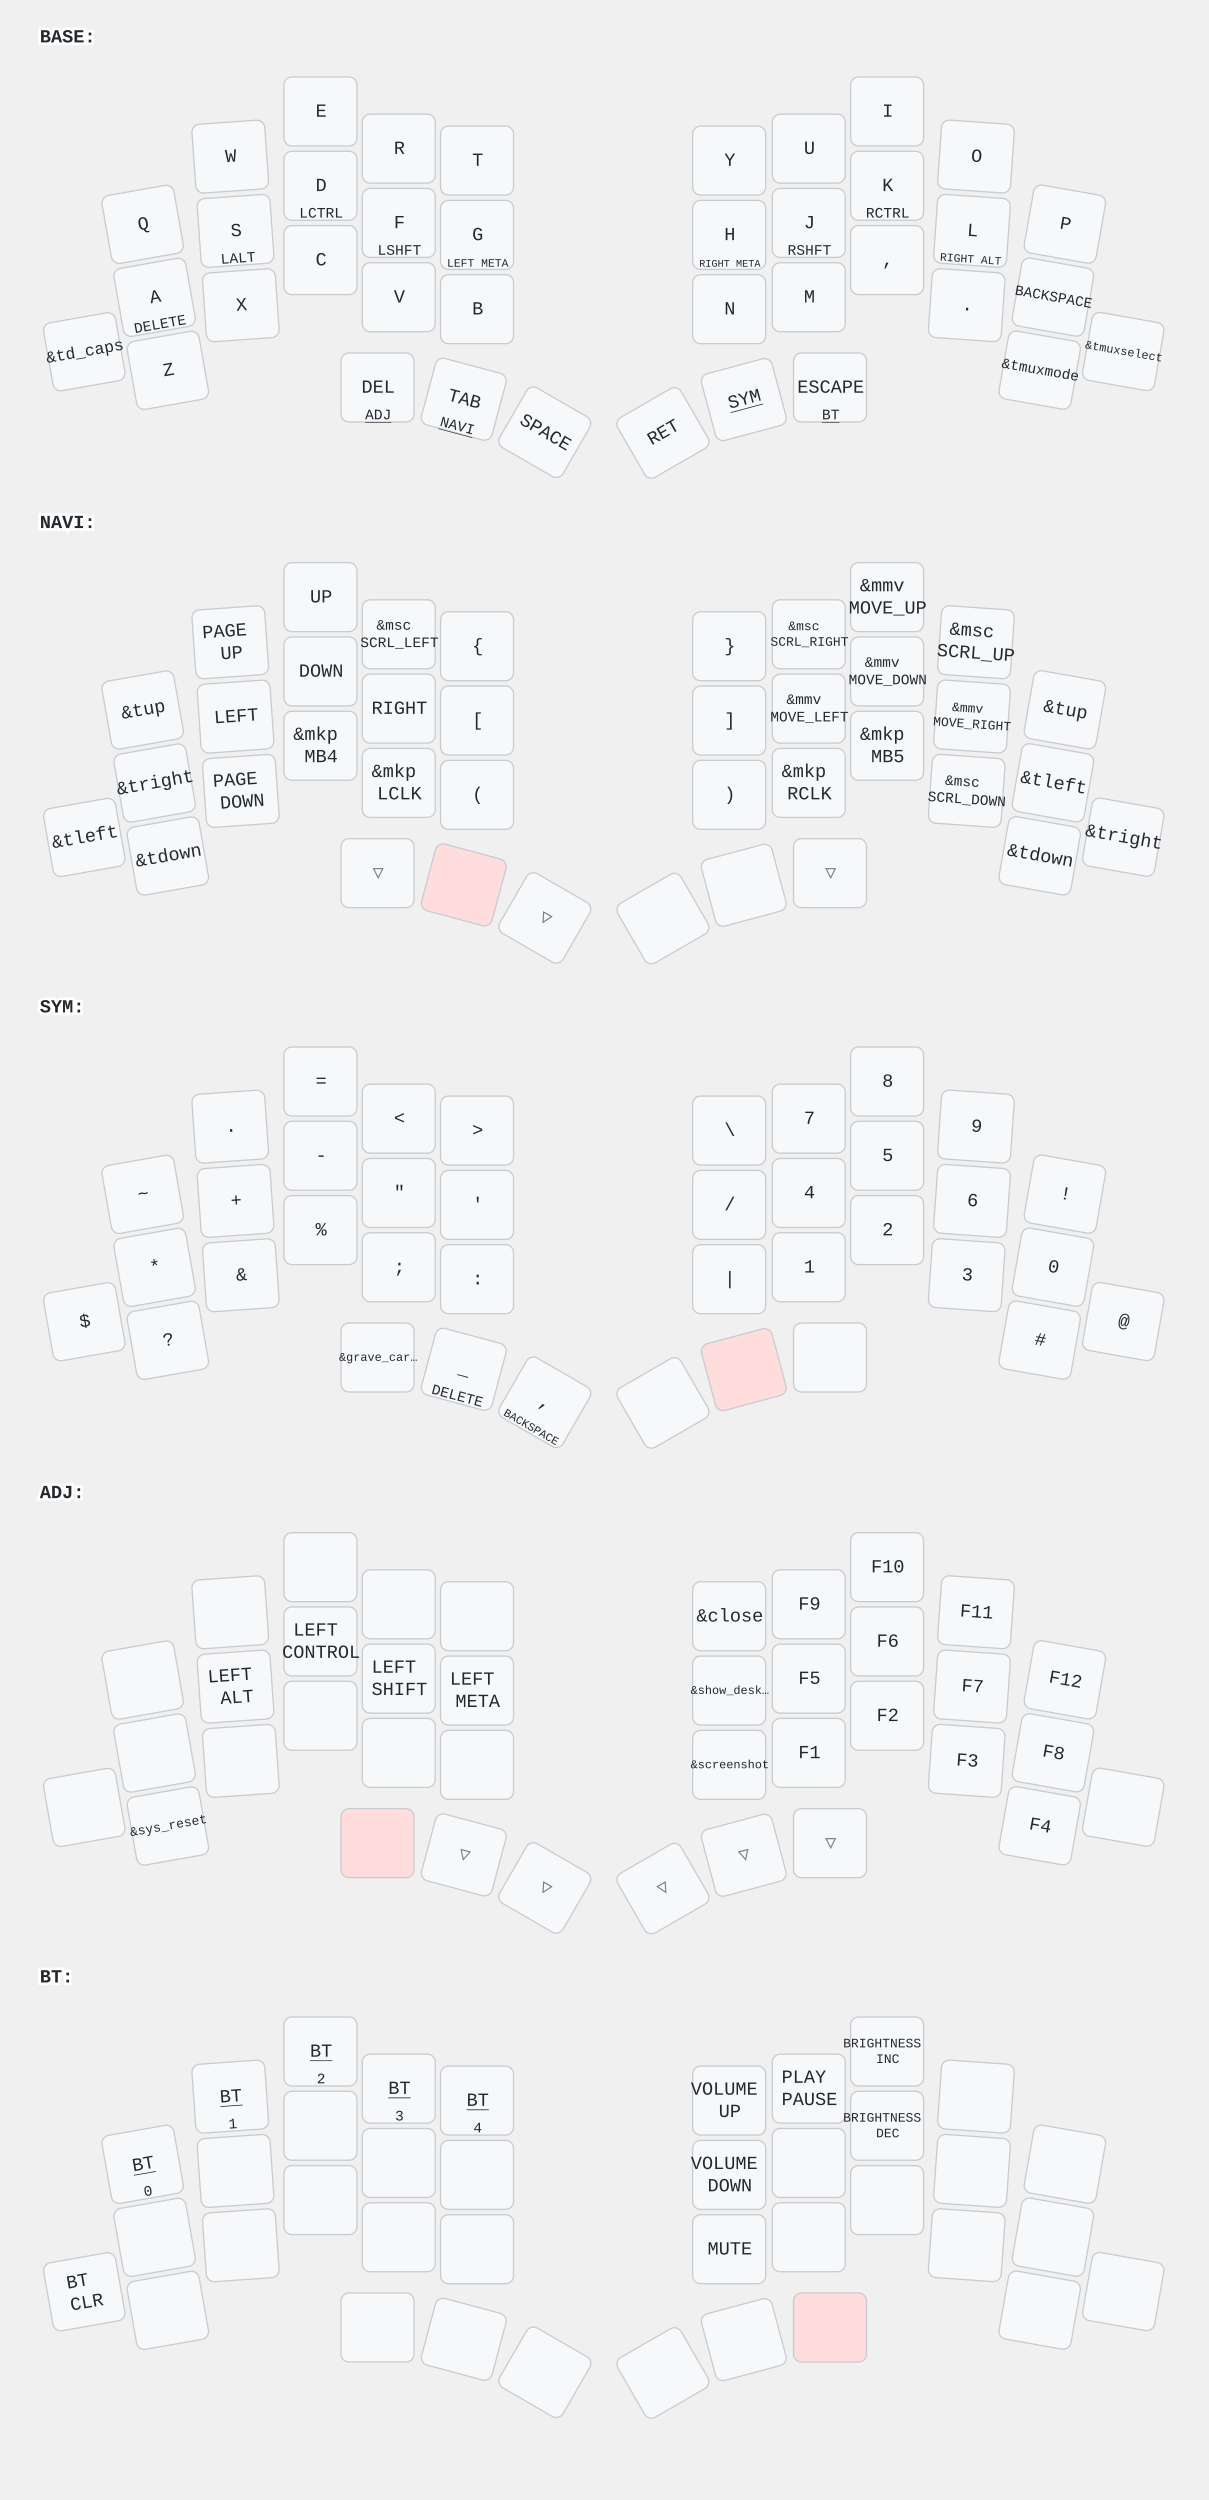
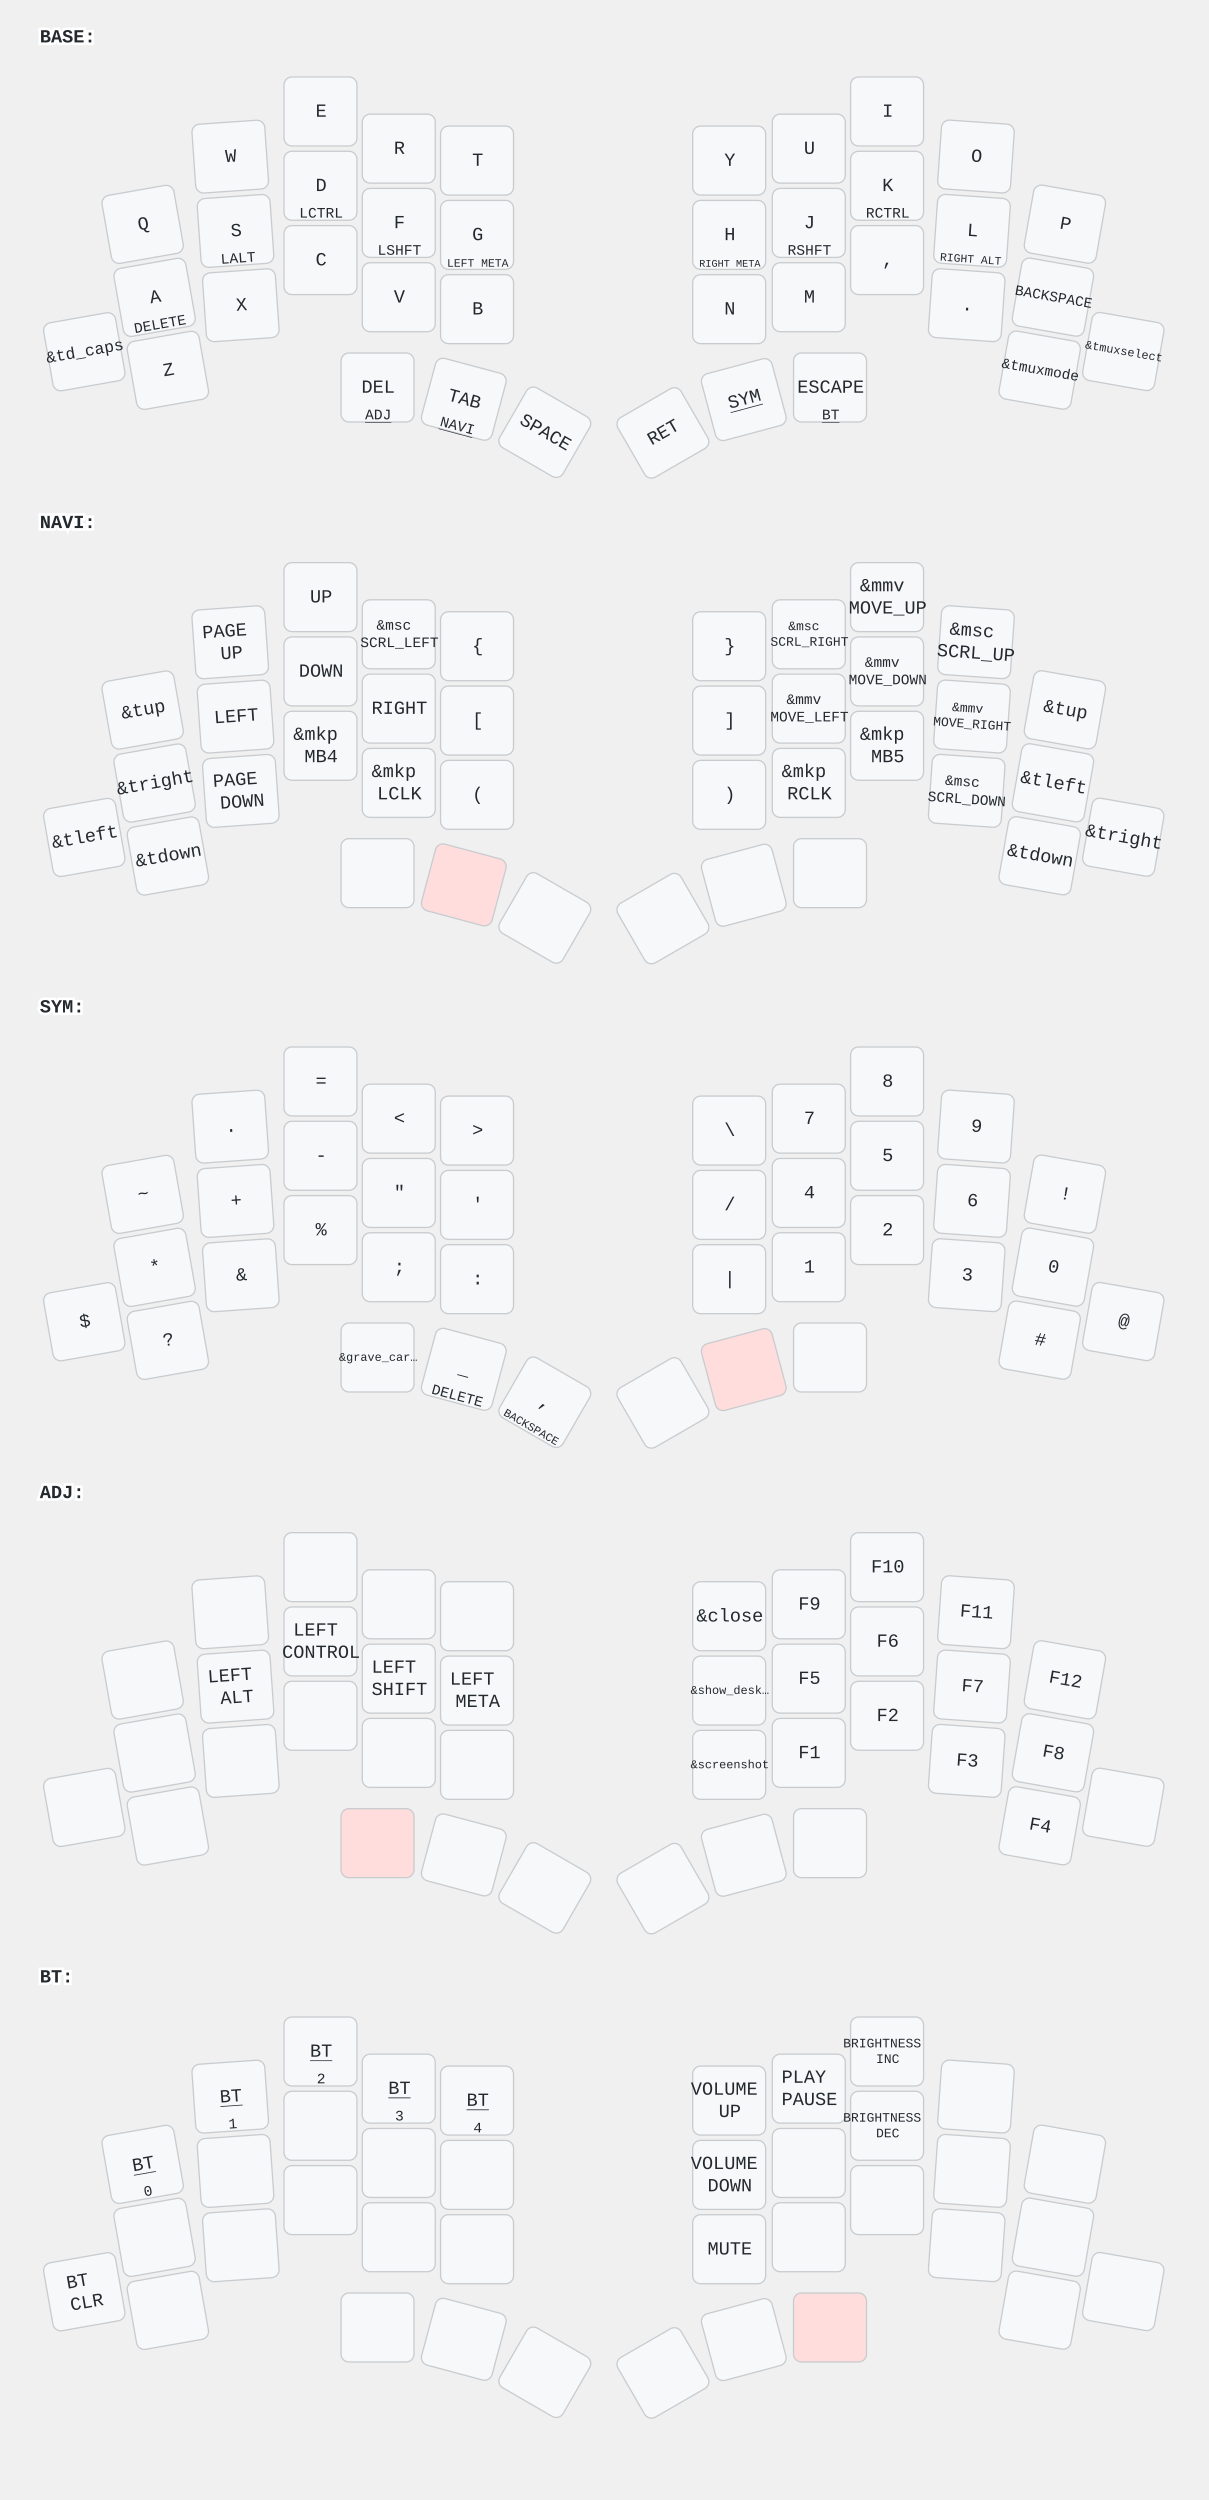
<svg xmlns="http://www.w3.org/2000/svg" width="911" height="1884" viewBox="0 0 911 1884" class="keymap">
  <style>/* inherit to force styles through use tags */
svg path {
    fill: inherit;
}

/* font and background color specifications */
svg.keymap {
    font-family: SFMono-Regular,Consolas,Liberation Mono,Menlo,monospace;
    font-size: 14px;
    font-kerning: normal;
    text-rendering: optimizeLegibility;
    fill: #24292e;
}

/* default key styling */
rect.key {
    fill: #f6f8fa;
}

rect.key, rect.combo {
    stroke: #c9cccf;
    stroke-width: 1;
}

/* default key side styling, only used is draw_key_sides is set */
rect.side {
    filter: brightness(90%);
}

/* color accent for combo boxes */
rect.combo, rect.combo-separate {
    fill: #cdf;
}

/* color accent for held keys */
rect.held, rect.combo.held {
    fill: #fdd;
}

/* color accent for ghost (optional) keys */
rect.ghost, rect.combo.ghost {
    stroke-dasharray: 4, 4;
    stroke-width: 2;
}

text {
    text-anchor: middle;
    dominant-baseline: middle;
}

/* styling for layer labels */
text.label {
    font-weight: bold;
    text-anchor: start;
    stroke: white;
    stroke-width: 4;
    paint-order: stroke;
}

/* styling for optional footer */
text.footer {
    text-anchor: end;
    dominant-baseline: auto;
    stroke: white;
    stroke-width: 4;
    paint-order: stroke;
}

/* styling for combo tap, and key non-tap label text */
text.combo, text.hold, text.shifted, text.left, text.right, text.tl, text.tr, text.bl, text.br {
    font-size: 11px;
}

text.hold, text.bl, text.br {
    text-anchor: middle;
    dominant-baseline: auto;
}

text.shifted, text.tl, text.tr {
    text-anchor: middle;
    dominant-baseline: hanging;
}

text.left, text.tl, text.bl {
    text-anchor: start;
}

text.right, text.tr, text.br {
    text-anchor: end;
}

text.layer-activator {
    text-decoration: underline;
}

/* styling for hold/shifted label text in combo box */
text.combo.hold, text.combo.shifted, text.combo.left, text.combo.right {
    font-size: 8px;
}

/* lighter symbol for transparent keys */
text.trans {
    fill: #7b7e81;
}

/* styling for combo dendrons */
path.combo {
    stroke-width: 1;
    stroke: gray;
    fill: none;
}

/* Start Tabler Icons Cleanup */
/* cannot use height/width with glyphs */
.icon-tabler &gt; path {
    fill: inherit;
    stroke: inherit;
    stroke-width: 2;
}
/* hide tabler's default box */
.icon-tabler &gt; path[stroke="none"][fill="none"] {
    visibility: hidden;
}
/* End Tabler Icons Cleanup */
</style>
  <g transform="translate(30, 0)" class="layer-BASE">
    <text x="0" y="28" class="label" id="BASE">BASE:</text>
    <g transform="translate(0, 56)">
      <g transform="translate(78, 113) rotate(-10.0)" class="key keypos-0">
        <rect rx="6" ry="6" x="-28" y="-26" width="55" height="52" class="key" />
        <text x="0" y="0" class="key tap">Q</text>
      </g>
      <g transform="translate(144, 62) rotate(-4.0)" class="key keypos-1">
        <rect rx="6" ry="6" x="-28" y="-26" width="55" height="52" class="key" />
        <text x="0" y="0" class="key tap">W</text>
      </g>
      <g transform="translate(212, 28)" class="key keypos-2">
        <rect rx="6" ry="6" x="-28" y="-26" width="55" height="52" class="key" />
        <text x="0" y="0" class="key tap">E</text>
      </g>
      <g transform="translate(271, 56)" class="key keypos-3">
        <rect rx="6" ry="6" x="-28" y="-26" width="55" height="52" class="key" />
        <text x="0" y="0" class="key tap">R</text>
      </g>
      <g transform="translate(330, 65)" class="key keypos-4">
        <rect rx="6" ry="6" x="-28" y="-26" width="55" height="52" class="key" />
        <text x="0" y="0" class="key tap">T</text>
      </g>
      <g transform="translate(520, 65)" class="key keypos-5">
        <rect rx="6" ry="6" x="-28" y="-26" width="55" height="52" class="key" />
        <text x="0" y="0" class="key tap">Y</text>
      </g>
      <g transform="translate(580, 56)" class="key keypos-6">
        <rect rx="6" ry="6" x="-28" y="-26" width="55" height="52" class="key" />
        <text x="0" y="0" class="key tap">U</text>
      </g>
      <g transform="translate(639, 28)" class="key keypos-7">
        <rect rx="6" ry="6" x="-28" y="-26" width="55" height="52" class="key" />
        <text x="0" y="0" class="key tap">I</text>
      </g>
      <g transform="translate(706, 62) rotate(4.0)" class="key keypos-8">
        <rect rx="6" ry="6" x="-28" y="-26" width="55" height="52" class="key" />
        <text x="0" y="0" class="key tap">O</text>
      </g>
      <g transform="translate(773, 113) rotate(10.0)" class="key keypos-9">
        <rect rx="6" ry="6" x="-28" y="-26" width="55" height="52" class="key" />
        <text x="0" y="0" class="key tap">P</text>
      </g>
      <g transform="translate(87, 168) rotate(-10.0)" class="key keypos-10">
        <rect rx="6" ry="6" x="-28" y="-26" width="55" height="52" class="key" />
        <text x="0" y="0" class="key tap">A</text>
        <text x="0" y="24" class="key hold">DELETE</text>
      </g>
      <g transform="translate(148, 118) rotate(-4.0)" class="key keypos-11">
        <rect rx="6" ry="6" x="-28" y="-26" width="55" height="52" class="key" />
        <text x="0" y="0" class="key tap">S</text>
        <text x="0" y="24" class="key hold">LALT</text>
      </g>
      <g transform="translate(212, 84)" class="key keypos-12">
        <rect rx="6" ry="6" x="-28" y="-26" width="55" height="52" class="key" />
        <text x="0" y="0" class="key tap">D</text>
        <text x="0" y="24" class="key hold">LCTRL</text>
      </g>
      <g transform="translate(271, 112)" class="key keypos-13">
        <rect rx="6" ry="6" x="-28" y="-26" width="55" height="52" class="key" />
        <text x="0" y="0" class="key tap">F</text>
        <text x="0" y="24" class="key hold">LSHFT</text>
      </g>
      <g transform="translate(330, 121)" class="key keypos-14">
        <rect rx="6" ry="6" x="-28" y="-26" width="55" height="52" class="key" />
        <text x="0" y="0" class="key tap">G</text>
        <text x="0" y="24" class="key hold">
          <tspan style="font-size: 78%">LEFT META</tspan>
        </text>
      </g>
      <g transform="translate(520, 121)" class="key keypos-15">
        <rect rx="6" ry="6" x="-28" y="-26" width="55" height="52" class="key" />
        <text x="0" y="0" class="key tap">H</text>
        <text x="0" y="24" class="key hold">
          <tspan style="font-size: 70%">RIGHT META</tspan>
        </text>
      </g>
      <g transform="translate(580, 112)" class="key keypos-16">
        <rect rx="6" ry="6" x="-28" y="-26" width="55" height="52" class="key" />
        <text x="0" y="0" class="key tap">J</text>
        <text x="0" y="24" class="key hold">RSHFT</text>
      </g>
      <g transform="translate(639, 84)" class="key keypos-17">
        <rect rx="6" ry="6" x="-28" y="-26" width="55" height="52" class="key" />
        <text x="0" y="0" class="key tap">K</text>
        <text x="0" y="24" class="key hold">RCTRL</text>
      </g>
      <g transform="translate(703, 118) rotate(4.0)" class="key keypos-18">
        <rect rx="6" ry="6" x="-28" y="-26" width="55" height="52" class="key" />
        <text x="0" y="0" class="key tap">L</text>
        <text x="0" y="24" class="key hold">
          <tspan style="font-size: 78%">RIGHT ALT</tspan>
        </text>
      </g>
      <g transform="translate(764, 168) rotate(10.0)" class="key keypos-19">
        <rect rx="6" ry="6" x="-28" y="-26" width="55" height="52" class="key" />
        <text x="0" y="0" class="key tap">
          <tspan style="font-size: 78%">BACKSPACE</tspan>
        </text>
      </g>
      <g transform="translate(34, 209) rotate(-10.0)" class="key keypos-20">
        <rect rx="6" ry="6" x="-28" y="-26" width="55" height="52" class="key" />
        <text x="0" y="0" class="key tap">
          <tspan style="font-size: 88%">&amp;td_caps</tspan>
        </text>
      </g>
      <g transform="translate(97, 223) rotate(-10.0)" class="key keypos-21">
        <rect rx="6" ry="6" x="-28" y="-26" width="55" height="52" class="key" />
        <text x="0" y="0" class="key tap">Z</text>
      </g>
      <g transform="translate(152, 174) rotate(-4.0)" class="key keypos-22">
        <rect rx="6" ry="6" x="-28" y="-26" width="55" height="52" class="key" />
        <text x="0" y="0" class="key tap">X</text>
      </g>
      <g transform="translate(212, 140)" class="key keypos-23">
        <rect rx="6" ry="6" x="-28" y="-26" width="55" height="52" class="key" />
        <text x="0" y="0" class="key tap">C</text>
      </g>
      <g transform="translate(271, 168)" class="key keypos-24">
        <rect rx="6" ry="6" x="-28" y="-26" width="55" height="52" class="key" />
        <text x="0" y="0" class="key tap">V</text>
      </g>
      <g transform="translate(330, 177)" class="key keypos-25">
        <rect rx="6" ry="6" x="-28" y="-26" width="55" height="52" class="key" />
        <text x="0" y="0" class="key tap">B</text>
      </g>
      <g transform="translate(520, 177)" class="key keypos-26">
        <rect rx="6" ry="6" x="-28" y="-26" width="55" height="52" class="key" />
        <text x="0" y="0" class="key tap">N</text>
      </g>
      <g transform="translate(580, 168)" class="key keypos-27">
        <rect rx="6" ry="6" x="-28" y="-26" width="55" height="52" class="key" />
        <text x="0" y="0" class="key tap">M</text>
      </g>
      <g transform="translate(639, 140)" class="key keypos-28">
        <rect rx="6" ry="6" x="-28" y="-26" width="55" height="52" class="key" />
        <text x="0" y="0" class="key tap">,</text>
      </g>
      <g transform="translate(699, 174) rotate(4.0)" class="key keypos-29">
        <rect rx="6" ry="6" x="-28" y="-26" width="55" height="52" class="key" />
        <text x="0" y="0" class="key tap">.</text>
      </g>
      <g transform="translate(754, 223) rotate(10.0)" class="key keypos-30">
        <rect rx="6" ry="6" x="-28" y="-26" width="55" height="52" class="key" />
        <text x="0" y="0" class="key tap">
          <tspan style="font-size: 78%">&amp;tmuxmode</tspan>
        </text>
      </g>
      <g transform="translate(817, 209) rotate(10.0)" class="key keypos-31">
        <rect rx="6" ry="6" x="-28" y="-26" width="55" height="52" class="key" />
        <text x="0" y="0" class="key tap">
          <tspan style="font-size: 64%">&amp;tmuxselect</tspan>
        </text>
      </g>
      <g transform="translate(255, 236)" class="key keypos-32">
        <rect rx="6" ry="6" x="-28" y="-26" width="55" height="52" class="key" />
        <text x="0" y="0" class="key tap">DEL</text>
        <a href="#ADJ">
          <text x="0" y="24" class="key hold layer-activator">ADJ</text>
        </a>
      </g>
      <g transform="translate(320, 245) rotate(15.0)" class="key keypos-33">
        <rect rx="6" ry="6" x="-28" y="-26" width="55" height="52" class="key" />
        <text x="0" y="0" class="key tap">TAB</text>
        <a href="#NAVI">
          <text x="0" y="24" class="key hold layer-activator">NAVI</text>
        </a>
      </g>
      <g transform="translate(381, 270) rotate(30.0)" class="key keypos-34">
        <rect rx="6" ry="6" x="-28" y="-26" width="55" height="52" class="key" />
        <text x="0" y="0" class="key tap">SPACE</text>
      </g>
      <g transform="translate(470, 270) rotate(-30.0)" class="key keypos-35">
        <rect rx="6" ry="6" x="-28" y="-26" width="55" height="52" class="key" />
        <text x="0" y="0" class="key tap">RET</text>
      </g>
      <g transform="translate(531, 245) rotate(-15.0)" class="key keypos-36">
        <rect rx="6" ry="6" x="-28" y="-26" width="55" height="52" class="key" />
        <a href="#SYM">
          <text x="0" y="0" class="key tap layer-activator">SYM</text>
        </a>
      </g>
      <g transform="translate(596, 236)" class="key keypos-37">
        <rect rx="6" ry="6" x="-28" y="-26" width="55" height="52" class="key" />
        <text x="0" y="0" class="key tap">ESCAPE</text>
        <a href="#BT">
          <text x="0" y="24" class="key hold layer-activator">BT</text>
        </a>
      </g>
    </g>
  </g>
  <g transform="translate(30, 366)" class="layer-NAVI">
    <text x="0" y="28" class="label" id="NAVI">NAVI:</text>
    <g transform="translate(0, 56)">
      <g transform="translate(78, 113) rotate(-10.0)" class="key keypos-0">
        <rect rx="6" ry="6" x="-28" y="-26" width="55" height="52" class="key" />
        <text x="0" y="0" class="key tap">&amp;tup</text>
      </g>
      <g transform="translate(144, 62) rotate(-4.0)" class="key keypos-1">
        <rect rx="6" ry="6" x="-28" y="-26" width="55" height="52" class="key" />
        <text x="0" y="0" class="key tap">
          <tspan x="0" dy="-0.6em">PAGE</tspan>
          <tspan x="0" dy="1.2em">UP</tspan>
        </text>
      </g>
      <g transform="translate(212, 28)" class="key keypos-2">
        <rect rx="6" ry="6" x="-28" y="-26" width="55" height="52" class="key" />
        <text x="0" y="0" class="key tap">UP</text>
      </g>
      <g transform="translate(271, 56)" class="key keypos-3">
        <rect rx="6" ry="6" x="-28" y="-26" width="55" height="52" class="key" />
        <text x="0" y="0" class="key tap">
          <tspan x="0" dy="-0.6em" style="font-size: 78%">&amp;msc</tspan>
          <tspan x="0" dy="1.2em" style="font-size: 78%">SCRL_LEFT</tspan>
        </text>
      </g>
      <g transform="translate(330, 65)" class="key keypos-4">
        <rect rx="6" ry="6" x="-28" y="-26" width="55" height="52" class="key" />
        <text x="0" y="0" class="key tap">{</text>
      </g>
      <g transform="translate(520, 65)" class="key keypos-5">
        <rect rx="6" ry="6" x="-28" y="-26" width="55" height="52" class="key" />
        <text x="0" y="0" class="key tap">}</text>
      </g>
      <g transform="translate(580, 56)" class="key keypos-6">
        <rect rx="6" ry="6" x="-28" y="-26" width="55" height="52" class="key" />
        <text x="0" y="0" class="key tap">
          <tspan x="0" dy="-0.6em" style="font-size: 70%">&amp;msc</tspan>
          <tspan x="0" dy="1.2em" style="font-size: 70%">SCRL_RIGHT</tspan>
        </text>
      </g>
      <g transform="translate(639, 28)" class="key keypos-7">
        <rect rx="6" ry="6" x="-28" y="-26" width="55" height="52" class="key" />
        <text x="0" y="0" class="key tap">
          <tspan x="0" dy="-0.6em">&amp;mmv</tspan>
          <tspan x="0" dy="1.2em">MOVE_UP</tspan>
        </text>
      </g>
      <g transform="translate(706, 62) rotate(4.0)" class="key keypos-8">
        <rect rx="6" ry="6" x="-28" y="-26" width="55" height="52" class="key" />
        <text x="0" y="0" class="key tap">
          <tspan x="0" dy="-0.6em">&amp;msc</tspan>
          <tspan x="0" dy="1.2em">SCRL_UP</tspan>
        </text>
      </g>
      <g transform="translate(773, 113) rotate(10.0)" class="key keypos-9">
        <rect rx="6" ry="6" x="-28" y="-26" width="55" height="52" class="key" />
        <text x="0" y="0" class="key tap">&amp;tup</text>
      </g>
      <g transform="translate(87, 168) rotate(-10.0)" class="key keypos-10">
        <rect rx="6" ry="6" x="-28" y="-26" width="55" height="52" class="key" />
        <text x="0" y="0" class="key tap">&amp;tright</text>
      </g>
      <g transform="translate(148, 118) rotate(-4.0)" class="key keypos-11">
        <rect rx="6" ry="6" x="-28" y="-26" width="55" height="52" class="key" />
        <text x="0" y="0" class="key tap">LEFT</text>
      </g>
      <g transform="translate(212, 84)" class="key keypos-12">
        <rect rx="6" ry="6" x="-28" y="-26" width="55" height="52" class="key" />
        <text x="0" y="0" class="key tap">DOWN</text>
      </g>
      <g transform="translate(271, 112)" class="key keypos-13">
        <rect rx="6" ry="6" x="-28" y="-26" width="55" height="52" class="key" />
        <text x="0" y="0" class="key tap">RIGHT</text>
      </g>
      <g transform="translate(330, 121)" class="key keypos-14">
        <rect rx="6" ry="6" x="-28" y="-26" width="55" height="52" class="key" />
        <text x="0" y="0" class="key tap">[</text>
      </g>
      <g transform="translate(520, 121)" class="key keypos-15">
        <rect rx="6" ry="6" x="-28" y="-26" width="55" height="52" class="key" />
        <text x="0" y="0" class="key tap">]</text>
      </g>
      <g transform="translate(580, 112)" class="key keypos-16">
        <rect rx="6" ry="6" x="-28" y="-26" width="55" height="52" class="key" />
        <text x="0" y="0" class="key tap">
          <tspan x="0" dy="-0.6em" style="font-size: 78%">&amp;mmv</tspan>
          <tspan x="0" dy="1.2em" style="font-size: 78%">MOVE_LEFT</tspan>
        </text>
      </g>
      <g transform="translate(639, 84)" class="key keypos-17">
        <rect rx="6" ry="6" x="-28" y="-26" width="55" height="52" class="key" />
        <text x="0" y="0" class="key tap">
          <tspan x="0" dy="-0.6em" style="font-size: 78%">&amp;mmv</tspan>
          <tspan x="0" dy="1.2em" style="font-size: 78%">MOVE_DOWN</tspan>
        </text>
      </g>
      <g transform="translate(703, 118) rotate(4.0)" class="key keypos-18">
        <rect rx="6" ry="6" x="-28" y="-26" width="55" height="52" class="key" />
        <text x="0" y="0" class="key tap">
          <tspan x="0" dy="-0.6em" style="font-size: 70%">&amp;mmv</tspan>
          <tspan x="0" dy="1.2em" style="font-size: 70%">MOVE_RIGHT</tspan>
        </text>
      </g>
      <g transform="translate(764, 168) rotate(10.0)" class="key keypos-19">
        <rect rx="6" ry="6" x="-28" y="-26" width="55" height="52" class="key" />
        <text x="0" y="0" class="key tap">&amp;tleft</text>
      </g>
      <g transform="translate(34, 209) rotate(-10.0)" class="key keypos-20">
        <rect rx="6" ry="6" x="-28" y="-26" width="55" height="52" class="key" />
        <text x="0" y="0" class="key tap">&amp;tleft</text>
      </g>
      <g transform="translate(97, 223) rotate(-10.0)" class="key keypos-21">
        <rect rx="6" ry="6" x="-28" y="-26" width="55" height="52" class="key" />
        <text x="0" y="0" class="key tap">&amp;tdown</text>
      </g>
      <g transform="translate(152, 174) rotate(-4.0)" class="key keypos-22">
        <rect rx="6" ry="6" x="-28" y="-26" width="55" height="52" class="key" />
        <text x="0" y="0" class="key tap">
          <tspan x="0" dy="-0.6em">PAGE</tspan>
          <tspan x="0" dy="1.2em">DOWN</tspan>
        </text>
      </g>
      <g transform="translate(212, 140)" class="key keypos-23">
        <rect rx="6" ry="6" x="-28" y="-26" width="55" height="52" class="key" />
        <text x="0" y="0" class="key tap">
          <tspan x="0" dy="-0.6em">&amp;mkp</tspan>
          <tspan x="0" dy="1.2em">MB4</tspan>
        </text>
      </g>
      <g transform="translate(271, 168)" class="key keypos-24">
        <rect rx="6" ry="6" x="-28" y="-26" width="55" height="52" class="key" />
        <text x="0" y="0" class="key tap">
          <tspan x="0" dy="-0.6em">&amp;mkp</tspan>
          <tspan x="0" dy="1.2em">LCLK</tspan>
        </text>
      </g>
      <g transform="translate(330, 177)" class="key keypos-25">
        <rect rx="6" ry="6" x="-28" y="-26" width="55" height="52" class="key" />
        <text x="0" y="0" class="key tap">(</text>
      </g>
      <g transform="translate(520, 177)" class="key keypos-26">
        <rect rx="6" ry="6" x="-28" y="-26" width="55" height="52" class="key" />
        <text x="0" y="0" class="key tap">)</text>
      </g>
      <g transform="translate(580, 168)" class="key keypos-27">
        <rect rx="6" ry="6" x="-28" y="-26" width="55" height="52" class="key" />
        <text x="0" y="0" class="key tap">
          <tspan x="0" dy="-0.6em">&amp;mkp</tspan>
          <tspan x="0" dy="1.2em">RCLK</tspan>
        </text>
      </g>
      <g transform="translate(639, 140)" class="key keypos-28">
        <rect rx="6" ry="6" x="-28" y="-26" width="55" height="52" class="key" />
        <text x="0" y="0" class="key tap">
          <tspan x="0" dy="-0.6em">&amp;mkp</tspan>
          <tspan x="0" dy="1.2em">MB5</tspan>
        </text>
      </g>
      <g transform="translate(699, 174) rotate(4.0)" class="key keypos-29">
        <rect rx="6" ry="6" x="-28" y="-26" width="55" height="52" class="key" />
        <text x="0" y="0" class="key tap">
          <tspan x="0" dy="-0.6em" style="font-size: 78%">&amp;msc</tspan>
          <tspan x="0" dy="1.2em" style="font-size: 78%">SCRL_DOWN</tspan>
        </text>
      </g>
      <g transform="translate(754, 223) rotate(10.0)" class="key keypos-30">
        <rect rx="6" ry="6" x="-28" y="-26" width="55" height="52" class="key" />
        <text x="0" y="0" class="key tap">&amp;tdown</text>
      </g>
      <g transform="translate(817, 209) rotate(10.0)" class="key keypos-31">
        <rect rx="6" ry="6" x="-28" y="-26" width="55" height="52" class="key" />
        <text x="0" y="0" class="key tap">&amp;tright</text>
      </g>
-       <g transform="translate(255, 236)" class="key trans keypos-32">
-         <rect rx="6" ry="6" x="-28" y="-26" width="55" height="52" class="key trans" />
-         <text x="0" y="0" class="key trans tap">▽</text>
+       <g transform="translate(255, 236)" class="key keypos-32">
+         <rect rx="6" ry="6" x="-28" y="-26" width="55" height="52" class="key" />
      </g>
      <g transform="translate(320, 245) rotate(15.0)" class="key held keypos-33">
        <rect rx="6" ry="6" x="-28" y="-26" width="55" height="52" class="key held" />
      </g>
-       <g transform="translate(381, 270) rotate(30.0)" class="key trans keypos-34">
-         <rect rx="6" ry="6" x="-28" y="-26" width="55" height="52" class="key trans" />
-         <text x="0" y="0" class="key trans tap">▽</text>
+       <g transform="translate(381, 270) rotate(30.0)" class="key keypos-34">
+         <rect rx="6" ry="6" x="-28" y="-26" width="55" height="52" class="key" />
      </g>
      <g transform="translate(470, 270) rotate(-30.0)" class="key keypos-35">
        <rect rx="6" ry="6" x="-28" y="-26" width="55" height="52" class="key" />
      </g>
      <g transform="translate(531, 245) rotate(-15.0)" class="key keypos-36">
        <rect rx="6" ry="6" x="-28" y="-26" width="55" height="52" class="key" />
      </g>
-       <g transform="translate(596, 236)" class="key trans keypos-37">
-         <rect rx="6" ry="6" x="-28" y="-26" width="55" height="52" class="key trans" />
-         <text x="0" y="0" class="key trans tap">▽</text>
+       <g transform="translate(596, 236)" class="key keypos-37">
+         <rect rx="6" ry="6" x="-28" y="-26" width="55" height="52" class="key" />
      </g>
    </g>
  </g>
  <g transform="translate(30, 731)" class="layer-SYM">
    <text x="0" y="28" class="label" id="SYM">SYM:</text>
    <g transform="translate(0, 56)">
      <g transform="translate(78, 113) rotate(-10.0)" class="key keypos-0">
        <rect rx="6" ry="6" x="-28" y="-26" width="55" height="52" class="key" />
        <text x="0" y="0" class="key tap">~</text>
      </g>
      <g transform="translate(144, 62) rotate(-4.0)" class="key keypos-1">
        <rect rx="6" ry="6" x="-28" y="-26" width="55" height="52" class="key" />
        <text x="0" y="0" class="key tap">.</text>
      </g>
      <g transform="translate(212, 28)" class="key keypos-2">
        <rect rx="6" ry="6" x="-28" y="-26" width="55" height="52" class="key" />
        <text x="0" y="0" class="key tap">=</text>
      </g>
      <g transform="translate(271, 56)" class="key keypos-3">
        <rect rx="6" ry="6" x="-28" y="-26" width="55" height="52" class="key" />
        <text x="0" y="0" class="key tap">&lt;</text>
      </g>
      <g transform="translate(330, 65)" class="key keypos-4">
        <rect rx="6" ry="6" x="-28" y="-26" width="55" height="52" class="key" />
        <text x="0" y="0" class="key tap">&gt;</text>
      </g>
      <g transform="translate(520, 65)" class="key keypos-5">
        <rect rx="6" ry="6" x="-28" y="-26" width="55" height="52" class="key" />
        <text x="0" y="0" class="key tap">\</text>
      </g>
      <g transform="translate(580, 56)" class="key keypos-6">
        <rect rx="6" ry="6" x="-28" y="-26" width="55" height="52" class="key" />
        <text x="0" y="0" class="key tap">7</text>
      </g>
      <g transform="translate(639, 28)" class="key keypos-7">
        <rect rx="6" ry="6" x="-28" y="-26" width="55" height="52" class="key" />
        <text x="0" y="0" class="key tap">8</text>
      </g>
      <g transform="translate(706, 62) rotate(4.0)" class="key keypos-8">
        <rect rx="6" ry="6" x="-28" y="-26" width="55" height="52" class="key" />
        <text x="0" y="0" class="key tap">9</text>
      </g>
      <g transform="translate(773, 113) rotate(10.0)" class="key keypos-9">
        <rect rx="6" ry="6" x="-28" y="-26" width="55" height="52" class="key" />
        <text x="0" y="0" class="key tap">!</text>
      </g>
      <g transform="translate(87, 168) rotate(-10.0)" class="key keypos-10">
        <rect rx="6" ry="6" x="-28" y="-26" width="55" height="52" class="key" />
        <text x="0" y="0" class="key tap">*</text>
      </g>
      <g transform="translate(148, 118) rotate(-4.0)" class="key keypos-11">
        <rect rx="6" ry="6" x="-28" y="-26" width="55" height="52" class="key" />
        <text x="0" y="0" class="key tap">+</text>
      </g>
      <g transform="translate(212, 84)" class="key keypos-12">
        <rect rx="6" ry="6" x="-28" y="-26" width="55" height="52" class="key" />
        <text x="0" y="0" class="key tap">-</text>
      </g>
      <g transform="translate(271, 112)" class="key keypos-13">
        <rect rx="6" ry="6" x="-28" y="-26" width="55" height="52" class="key" />
        <text x="0" y="0" class="key tap">"</text>
      </g>
      <g transform="translate(330, 121)" class="key keypos-14">
        <rect rx="6" ry="6" x="-28" y="-26" width="55" height="52" class="key" />
        <text x="0" y="0" class="key tap">'</text>
      </g>
      <g transform="translate(520, 121)" class="key keypos-15">
        <rect rx="6" ry="6" x="-28" y="-26" width="55" height="52" class="key" />
        <text x="0" y="0" class="key tap">/</text>
      </g>
      <g transform="translate(580, 112)" class="key keypos-16">
        <rect rx="6" ry="6" x="-28" y="-26" width="55" height="52" class="key" />
        <text x="0" y="0" class="key tap">4</text>
      </g>
      <g transform="translate(639, 84)" class="key keypos-17">
        <rect rx="6" ry="6" x="-28" y="-26" width="55" height="52" class="key" />
        <text x="0" y="0" class="key tap">5</text>
      </g>
      <g transform="translate(703, 118) rotate(4.0)" class="key keypos-18">
        <rect rx="6" ry="6" x="-28" y="-26" width="55" height="52" class="key" />
        <text x="0" y="0" class="key tap">6</text>
      </g>
      <g transform="translate(764, 168) rotate(10.0)" class="key keypos-19">
        <rect rx="6" ry="6" x="-28" y="-26" width="55" height="52" class="key" />
        <text x="0" y="0" class="key tap">0</text>
      </g>
      <g transform="translate(34, 209) rotate(-10.0)" class="key keypos-20">
        <rect rx="6" ry="6" x="-28" y="-26" width="55" height="52" class="key" />
        <text x="0" y="0" class="key tap">$</text>
      </g>
      <g transform="translate(97, 223) rotate(-10.0)" class="key keypos-21">
        <rect rx="6" ry="6" x="-28" y="-26" width="55" height="52" class="key" />
        <text x="0" y="0" class="key tap">?</text>
      </g>
      <g transform="translate(152, 174) rotate(-4.0)" class="key keypos-22">
        <rect rx="6" ry="6" x="-28" y="-26" width="55" height="52" class="key" />
        <text x="0" y="0" class="key tap">&amp;</text>
      </g>
      <g transform="translate(212, 140)" class="key keypos-23">
        <rect rx="6" ry="6" x="-28" y="-26" width="55" height="52" class="key" />
        <text x="0" y="0" class="key tap">%</text>
      </g>
      <g transform="translate(271, 168)" class="key keypos-24">
        <rect rx="6" ry="6" x="-28" y="-26" width="55" height="52" class="key" />
        <text x="0" y="0" class="key tap">;</text>
      </g>
      <g transform="translate(330, 177)" class="key keypos-25">
        <rect rx="6" ry="6" x="-28" y="-26" width="55" height="52" class="key" />
        <text x="0" y="0" class="key tap">:</text>
      </g>
      <g transform="translate(520, 177)" class="key keypos-26">
        <rect rx="6" ry="6" x="-28" y="-26" width="55" height="52" class="key" />
        <text x="0" y="0" class="key tap">|</text>
      </g>
      <g transform="translate(580, 168)" class="key keypos-27">
        <rect rx="6" ry="6" x="-28" y="-26" width="55" height="52" class="key" />
        <text x="0" y="0" class="key tap">1</text>
      </g>
      <g transform="translate(639, 140)" class="key keypos-28">
        <rect rx="6" ry="6" x="-28" y="-26" width="55" height="52" class="key" />
        <text x="0" y="0" class="key tap">2</text>
      </g>
      <g transform="translate(699, 174) rotate(4.0)" class="key keypos-29">
        <rect rx="6" ry="6" x="-28" y="-26" width="55" height="52" class="key" />
        <text x="0" y="0" class="key tap">3</text>
      </g>
      <g transform="translate(754, 223) rotate(10.0)" class="key keypos-30">
        <rect rx="6" ry="6" x="-28" y="-26" width="55" height="52" class="key" />
        <text x="0" y="0" class="key tap">#</text>
      </g>
      <g transform="translate(817, 209) rotate(10.0)" class="key keypos-31">
        <rect rx="6" ry="6" x="-28" y="-26" width="55" height="52" class="key" />
        <text x="0" y="0" class="key tap">@</text>
      </g>
      <g transform="translate(255, 236)" class="key keypos-32">
        <rect rx="6" ry="6" x="-28" y="-26" width="55" height="52" class="key" />
        <text x="0" y="0" class="key tap">
          <tspan style="font-size: 64%">&amp;grave_car…</tspan>
        </text>
      </g>
      <g transform="translate(320, 245) rotate(15.0)" class="key keypos-33">
        <rect rx="6" ry="6" x="-28" y="-26" width="55" height="52" class="key" />
        <text x="0" y="0" class="key tap">_</text>
        <text x="0" y="24" class="key hold">DELETE</text>
      </g>
      <g transform="translate(381, 270) rotate(30.0)" class="key keypos-34">
        <rect rx="6" ry="6" x="-28" y="-26" width="55" height="52" class="key" />
        <text x="0" y="0" class="key tap">,</text>
        <text x="0" y="24" class="key hold">
          <tspan style="font-size: 78%">BACKSPACE</tspan>
        </text>
      </g>
      <g transform="translate(470, 270) rotate(-30.0)" class="key keypos-35">
        <rect rx="6" ry="6" x="-28" y="-26" width="55" height="52" class="key" />
      </g>
      <g transform="translate(531, 245) rotate(-15.0)" class="key held keypos-36">
        <rect rx="6" ry="6" x="-28" y="-26" width="55" height="52" class="key held" />
      </g>
      <g transform="translate(596, 236)" class="key keypos-37">
        <rect rx="6" ry="6" x="-28" y="-26" width="55" height="52" class="key" />
      </g>
    </g>
  </g>
  <g transform="translate(30, 1097)" class="layer-ADJ">
    <text x="0" y="28" class="label" id="ADJ">ADJ:</text>
    <g transform="translate(0, 56)">
      <g transform="translate(78, 113) rotate(-10.0)" class="key keypos-0">
        <rect rx="6" ry="6" x="-28" y="-26" width="55" height="52" class="key" />
      </g>
      <g transform="translate(144, 62) rotate(-4.0)" class="key keypos-1">
        <rect rx="6" ry="6" x="-28" y="-26" width="55" height="52" class="key" />
      </g>
      <g transform="translate(212, 28)" class="key keypos-2">
        <rect rx="6" ry="6" x="-28" y="-26" width="55" height="52" class="key" />
      </g>
      <g transform="translate(271, 56)" class="key keypos-3">
        <rect rx="6" ry="6" x="-28" y="-26" width="55" height="52" class="key" />
      </g>
      <g transform="translate(330, 65)" class="key keypos-4">
        <rect rx="6" ry="6" x="-28" y="-26" width="55" height="52" class="key" />
      </g>
      <g transform="translate(520, 65)" class="key keypos-5">
        <rect rx="6" ry="6" x="-28" y="-26" width="55" height="52" class="key" />
        <text x="0" y="0" class="key tap">&amp;close</text>
      </g>
      <g transform="translate(580, 56)" class="key keypos-6">
        <rect rx="6" ry="6" x="-28" y="-26" width="55" height="52" class="key" />
        <text x="0" y="0" class="key tap">F9</text>
      </g>
      <g transform="translate(639, 28)" class="key keypos-7">
        <rect rx="6" ry="6" x="-28" y="-26" width="55" height="52" class="key" />
        <text x="0" y="0" class="key tap">F10</text>
      </g>
      <g transform="translate(706, 62) rotate(4.0)" class="key keypos-8">
        <rect rx="6" ry="6" x="-28" y="-26" width="55" height="52" class="key" />
        <text x="0" y="0" class="key tap">F11</text>
      </g>
      <g transform="translate(773, 113) rotate(10.0)" class="key keypos-9">
        <rect rx="6" ry="6" x="-28" y="-26" width="55" height="52" class="key" />
        <text x="0" y="0" class="key tap">F12</text>
      </g>
      <g transform="translate(87, 168) rotate(-10.0)" class="key keypos-10">
        <rect rx="6" ry="6" x="-28" y="-26" width="55" height="52" class="key" />
      </g>
      <g transform="translate(148, 118) rotate(-4.0)" class="key keypos-11">
        <rect rx="6" ry="6" x="-28" y="-26" width="55" height="52" class="key" />
        <text x="0" y="0" class="key tap">
          <tspan x="0" dy="-0.6em">LEFT</tspan>
          <tspan x="0" dy="1.2em">ALT</tspan>
        </text>
      </g>
      <g transform="translate(212, 84)" class="key keypos-12">
        <rect rx="6" ry="6" x="-28" y="-26" width="55" height="52" class="key" />
        <text x="0" y="0" class="key tap">
          <tspan x="0" dy="-0.6em">LEFT</tspan>
          <tspan x="0" dy="1.2em">CONTROL</tspan>
        </text>
      </g>
      <g transform="translate(271, 112)" class="key keypos-13">
        <rect rx="6" ry="6" x="-28" y="-26" width="55" height="52" class="key" />
        <text x="0" y="0" class="key tap">
          <tspan x="0" dy="-0.6em">LEFT</tspan>
          <tspan x="0" dy="1.2em">SHIFT</tspan>
        </text>
      </g>
      <g transform="translate(330, 121)" class="key keypos-14">
        <rect rx="6" ry="6" x="-28" y="-26" width="55" height="52" class="key" />
        <text x="0" y="0" class="key tap">
          <tspan x="0" dy="-0.6em">LEFT</tspan>
          <tspan x="0" dy="1.2em">META</tspan>
        </text>
      </g>
      <g transform="translate(520, 121)" class="key keypos-15">
        <rect rx="6" ry="6" x="-28" y="-26" width="55" height="52" class="key" />
        <text x="0" y="0" class="key tap">
          <tspan style="font-size: 64%">&amp;show_desk…</tspan>
        </text>
      </g>
      <g transform="translate(580, 112)" class="key keypos-16">
        <rect rx="6" ry="6" x="-28" y="-26" width="55" height="52" class="key" />
        <text x="0" y="0" class="key tap">F5</text>
      </g>
      <g transform="translate(639, 84)" class="key keypos-17">
        <rect rx="6" ry="6" x="-28" y="-26" width="55" height="52" class="key" />
        <text x="0" y="0" class="key tap">F6</text>
      </g>
      <g transform="translate(703, 118) rotate(4.0)" class="key keypos-18">
        <rect rx="6" ry="6" x="-28" y="-26" width="55" height="52" class="key" />
        <text x="0" y="0" class="key tap">F7</text>
      </g>
      <g transform="translate(764, 168) rotate(10.0)" class="key keypos-19">
        <rect rx="6" ry="6" x="-28" y="-26" width="55" height="52" class="key" />
        <text x="0" y="0" class="key tap">F8</text>
      </g>
      <g transform="translate(34, 209) rotate(-10.0)" class="key keypos-20">
        <rect rx="6" ry="6" x="-28" y="-26" width="55" height="52" class="key" />
      </g>
      <g transform="translate(97, 223) rotate(-10.0)" class="key keypos-21">
        <rect rx="6" ry="6" x="-28" y="-26" width="55" height="52" class="key" />
-         <text x="0" y="0" class="key tap">
-           <tspan style="font-size: 70%">&amp;sys_reset</tspan>
-         </text>
      </g>
      <g transform="translate(152, 174) rotate(-4.0)" class="key keypos-22">
        <rect rx="6" ry="6" x="-28" y="-26" width="55" height="52" class="key" />
      </g>
      <g transform="translate(212, 140)" class="key keypos-23">
        <rect rx="6" ry="6" x="-28" y="-26" width="55" height="52" class="key" />
      </g>
      <g transform="translate(271, 168)" class="key keypos-24">
        <rect rx="6" ry="6" x="-28" y="-26" width="55" height="52" class="key" />
      </g>
      <g transform="translate(330, 177)" class="key keypos-25">
        <rect rx="6" ry="6" x="-28" y="-26" width="55" height="52" class="key" />
      </g>
      <g transform="translate(520, 177)" class="key keypos-26">
        <rect rx="6" ry="6" x="-28" y="-26" width="55" height="52" class="key" />
        <text x="0" y="0" class="key tap">
          <tspan style="font-size: 64%">&amp;screenshot</tspan>
        </text>
      </g>
      <g transform="translate(580, 168)" class="key keypos-27">
        <rect rx="6" ry="6" x="-28" y="-26" width="55" height="52" class="key" />
        <text x="0" y="0" class="key tap">F1</text>
      </g>
      <g transform="translate(639, 140)" class="key keypos-28">
        <rect rx="6" ry="6" x="-28" y="-26" width="55" height="52" class="key" />
        <text x="0" y="0" class="key tap">F2</text>
      </g>
      <g transform="translate(699, 174) rotate(4.0)" class="key keypos-29">
        <rect rx="6" ry="6" x="-28" y="-26" width="55" height="52" class="key" />
        <text x="0" y="0" class="key tap">F3</text>
      </g>
      <g transform="translate(754, 223) rotate(10.0)" class="key keypos-30">
        <rect rx="6" ry="6" x="-28" y="-26" width="55" height="52" class="key" />
        <text x="0" y="0" class="key tap">F4</text>
      </g>
      <g transform="translate(817, 209) rotate(10.0)" class="key keypos-31">
        <rect rx="6" ry="6" x="-28" y="-26" width="55" height="52" class="key" />
      </g>
      <g transform="translate(255, 236)" class="key held keypos-32">
        <rect rx="6" ry="6" x="-28" y="-26" width="55" height="52" class="key held" />
      </g>
-       <g transform="translate(320, 245) rotate(15.0)" class="key trans keypos-33">
-         <rect rx="6" ry="6" x="-28" y="-26" width="55" height="52" class="key trans" />
-         <text x="0" y="0" class="key trans tap">▽</text>
-       </g>
-       <g transform="translate(381, 270) rotate(30.0)" class="key trans keypos-34">
-         <rect rx="6" ry="6" x="-28" y="-26" width="55" height="52" class="key trans" />
-         <text x="0" y="0" class="key trans tap">▽</text>
-       </g>
-       <g transform="translate(470, 270) rotate(-30.0)" class="key trans keypos-35">
-         <rect rx="6" ry="6" x="-28" y="-26" width="55" height="52" class="key trans" />
-         <text x="0" y="0" class="key trans tap">▽</text>
-       </g>
-       <g transform="translate(531, 245) rotate(-15.0)" class="key trans keypos-36">
-         <rect rx="6" ry="6" x="-28" y="-26" width="55" height="52" class="key trans" />
-         <text x="0" y="0" class="key trans tap">▽</text>
-       </g>
-       <g transform="translate(596, 236)" class="key trans keypos-37">
-         <rect rx="6" ry="6" x="-28" y="-26" width="55" height="52" class="key trans" />
-         <text x="0" y="0" class="key trans tap">▽</text>
+       <g transform="translate(320, 245) rotate(15.0)" class="key keypos-33">
+         <rect rx="6" ry="6" x="-28" y="-26" width="55" height="52" class="key" />
+       </g>
+       <g transform="translate(381, 270) rotate(30.0)" class="key keypos-34">
+         <rect rx="6" ry="6" x="-28" y="-26" width="55" height="52" class="key" />
+       </g>
+       <g transform="translate(470, 270) rotate(-30.0)" class="key keypos-35">
+         <rect rx="6" ry="6" x="-28" y="-26" width="55" height="52" class="key" />
+       </g>
+       <g transform="translate(531, 245) rotate(-15.0)" class="key keypos-36">
+         <rect rx="6" ry="6" x="-28" y="-26" width="55" height="52" class="key" />
+       </g>
+       <g transform="translate(596, 236)" class="key keypos-37">
+         <rect rx="6" ry="6" x="-28" y="-26" width="55" height="52" class="key" />
      </g>
    </g>
  </g>
  <g transform="translate(30, 1462)" class="layer-BT">
    <text x="0" y="28" class="label" id="BT">BT:</text>
    <g transform="translate(0, 56)">
      <g transform="translate(78, 113) rotate(-10.0)" class="key keypos-0">
        <rect rx="6" ry="6" x="-28" y="-26" width="55" height="52" class="key" />
        <a href="#BT">
          <text x="0" y="0" class="key tap layer-activator">BT</text>
        </a>
        <text x="0" y="24" class="key hold">0</text>
      </g>
      <g transform="translate(144, 62) rotate(-4.0)" class="key keypos-1">
        <rect rx="6" ry="6" x="-28" y="-26" width="55" height="52" class="key" />
        <a href="#BT">
          <text x="0" y="0" class="key tap layer-activator">BT</text>
        </a>
        <text x="0" y="24" class="key hold">1</text>
      </g>
      <g transform="translate(212, 28)" class="key keypos-2">
        <rect rx="6" ry="6" x="-28" y="-26" width="55" height="52" class="key" />
        <a href="#BT">
          <text x="0" y="0" class="key tap layer-activator">BT</text>
        </a>
        <text x="0" y="24" class="key hold">2</text>
      </g>
      <g transform="translate(271, 56)" class="key keypos-3">
        <rect rx="6" ry="6" x="-28" y="-26" width="55" height="52" class="key" />
        <a href="#BT">
          <text x="0" y="0" class="key tap layer-activator">BT</text>
        </a>
        <text x="0" y="24" class="key hold">3</text>
      </g>
      <g transform="translate(330, 65)" class="key keypos-4">
        <rect rx="6" ry="6" x="-28" y="-26" width="55" height="52" class="key" />
        <a href="#BT">
          <text x="0" y="0" class="key tap layer-activator">BT</text>
        </a>
        <text x="0" y="24" class="key hold">4</text>
      </g>
      <g transform="translate(520, 65)" class="key keypos-5">
        <rect rx="6" ry="6" x="-28" y="-26" width="55" height="52" class="key" />
        <text x="0" y="0" class="key tap">
          <tspan x="0" dy="-0.6em">VOLUME</tspan>
          <tspan x="0" dy="1.2em">UP</tspan>
        </text>
      </g>
      <g transform="translate(580, 56)" class="key keypos-6">
        <rect rx="6" ry="6" x="-28" y="-26" width="55" height="52" class="key" />
        <text x="0" y="0" class="key tap">
          <tspan x="0" dy="-0.6em">PLAY</tspan>
          <tspan x="0" dy="1.2em">PAUSE</tspan>
        </text>
      </g>
      <g transform="translate(639, 28)" class="key keypos-7">
        <rect rx="6" ry="6" x="-28" y="-26" width="55" height="52" class="key" />
        <text x="0" y="0" class="key tap">
          <tspan x="0" dy="-0.6em" style="font-size: 70%">BRIGHTNESS</tspan>
          <tspan x="0" dy="1.2em" style="font-size: 70%">INC</tspan>
        </text>
      </g>
      <g transform="translate(706, 62) rotate(4.0)" class="key keypos-8">
        <rect rx="6" ry="6" x="-28" y="-26" width="55" height="52" class="key" />
      </g>
      <g transform="translate(773, 113) rotate(10.0)" class="key keypos-9">
        <rect rx="6" ry="6" x="-28" y="-26" width="55" height="52" class="key" />
      </g>
      <g transform="translate(87, 168) rotate(-10.0)" class="key keypos-10">
        <rect rx="6" ry="6" x="-28" y="-26" width="55" height="52" class="key" />
      </g>
      <g transform="translate(148, 118) rotate(-4.0)" class="key keypos-11">
        <rect rx="6" ry="6" x="-28" y="-26" width="55" height="52" class="key" />
      </g>
      <g transform="translate(212, 84)" class="key keypos-12">
        <rect rx="6" ry="6" x="-28" y="-26" width="55" height="52" class="key" />
      </g>
      <g transform="translate(271, 112)" class="key keypos-13">
        <rect rx="6" ry="6" x="-28" y="-26" width="55" height="52" class="key" />
      </g>
      <g transform="translate(330, 121)" class="key keypos-14">
        <rect rx="6" ry="6" x="-28" y="-26" width="55" height="52" class="key" />
      </g>
      <g transform="translate(520, 121)" class="key keypos-15">
        <rect rx="6" ry="6" x="-28" y="-26" width="55" height="52" class="key" />
        <text x="0" y="0" class="key tap">
          <tspan x="0" dy="-0.6em">VOLUME</tspan>
          <tspan x="0" dy="1.2em">DOWN</tspan>
        </text>
      </g>
      <g transform="translate(580, 112)" class="key keypos-16">
        <rect rx="6" ry="6" x="-28" y="-26" width="55" height="52" class="key" />
      </g>
      <g transform="translate(639, 84)" class="key keypos-17">
        <rect rx="6" ry="6" x="-28" y="-26" width="55" height="52" class="key" />
        <text x="0" y="0" class="key tap">
          <tspan x="0" dy="-0.6em" style="font-size: 70%">BRIGHTNESS</tspan>
          <tspan x="0" dy="1.2em" style="font-size: 70%">DEC</tspan>
        </text>
      </g>
      <g transform="translate(703, 118) rotate(4.0)" class="key keypos-18">
        <rect rx="6" ry="6" x="-28" y="-26" width="55" height="52" class="key" />
      </g>
      <g transform="translate(764, 168) rotate(10.0)" class="key keypos-19">
        <rect rx="6" ry="6" x="-28" y="-26" width="55" height="52" class="key" />
      </g>
      <g transform="translate(34, 209) rotate(-10.0)" class="key keypos-20">
        <rect rx="6" ry="6" x="-28" y="-26" width="55" height="52" class="key" />
        <text x="0" y="0" class="key tap">
          <tspan x="0" dy="-0.6em">BT</tspan>
          <tspan x="0" dy="1.2em">CLR</tspan>
        </text>
      </g>
      <g transform="translate(97, 223) rotate(-10.0)" class="key keypos-21">
        <rect rx="6" ry="6" x="-28" y="-26" width="55" height="52" class="key" />
      </g>
      <g transform="translate(152, 174) rotate(-4.0)" class="key keypos-22">
        <rect rx="6" ry="6" x="-28" y="-26" width="55" height="52" class="key" />
      </g>
      <g transform="translate(212, 140)" class="key keypos-23">
        <rect rx="6" ry="6" x="-28" y="-26" width="55" height="52" class="key" />
      </g>
      <g transform="translate(271, 168)" class="key keypos-24">
        <rect rx="6" ry="6" x="-28" y="-26" width="55" height="52" class="key" />
      </g>
      <g transform="translate(330, 177)" class="key keypos-25">
        <rect rx="6" ry="6" x="-28" y="-26" width="55" height="52" class="key" />
      </g>
      <g transform="translate(520, 177)" class="key keypos-26">
        <rect rx="6" ry="6" x="-28" y="-26" width="55" height="52" class="key" />
        <text x="0" y="0" class="key tap">MUTE</text>
      </g>
      <g transform="translate(580, 168)" class="key keypos-27">
        <rect rx="6" ry="6" x="-28" y="-26" width="55" height="52" class="key" />
      </g>
      <g transform="translate(639, 140)" class="key keypos-28">
        <rect rx="6" ry="6" x="-28" y="-26" width="55" height="52" class="key" />
      </g>
      <g transform="translate(699, 174) rotate(4.0)" class="key keypos-29">
        <rect rx="6" ry="6" x="-28" y="-26" width="55" height="52" class="key" />
      </g>
      <g transform="translate(754, 223) rotate(10.0)" class="key keypos-30">
        <rect rx="6" ry="6" x="-28" y="-26" width="55" height="52" class="key" />
      </g>
      <g transform="translate(817, 209) rotate(10.0)" class="key keypos-31">
        <rect rx="6" ry="6" x="-28" y="-26" width="55" height="52" class="key" />
      </g>
      <g transform="translate(255, 236)" class="key keypos-32">
        <rect rx="6" ry="6" x="-28" y="-26" width="55" height="52" class="key" />
      </g>
      <g transform="translate(320, 245) rotate(15.0)" class="key keypos-33">
        <rect rx="6" ry="6" x="-28" y="-26" width="55" height="52" class="key" />
      </g>
      <g transform="translate(381, 270) rotate(30.0)" class="key keypos-34">
        <rect rx="6" ry="6" x="-28" y="-26" width="55" height="52" class="key" />
      </g>
      <g transform="translate(470, 270) rotate(-30.0)" class="key keypos-35">
        <rect rx="6" ry="6" x="-28" y="-26" width="55" height="52" class="key" />
      </g>
      <g transform="translate(531, 245) rotate(-15.0)" class="key keypos-36">
        <rect rx="6" ry="6" x="-28" y="-26" width="55" height="52" class="key" />
      </g>
      <g transform="translate(596, 236)" class="key held keypos-37">
        <rect rx="6" ry="6" x="-28" y="-26" width="55" height="52" class="key held" />
      </g>
    </g>
  </g>
</svg>
